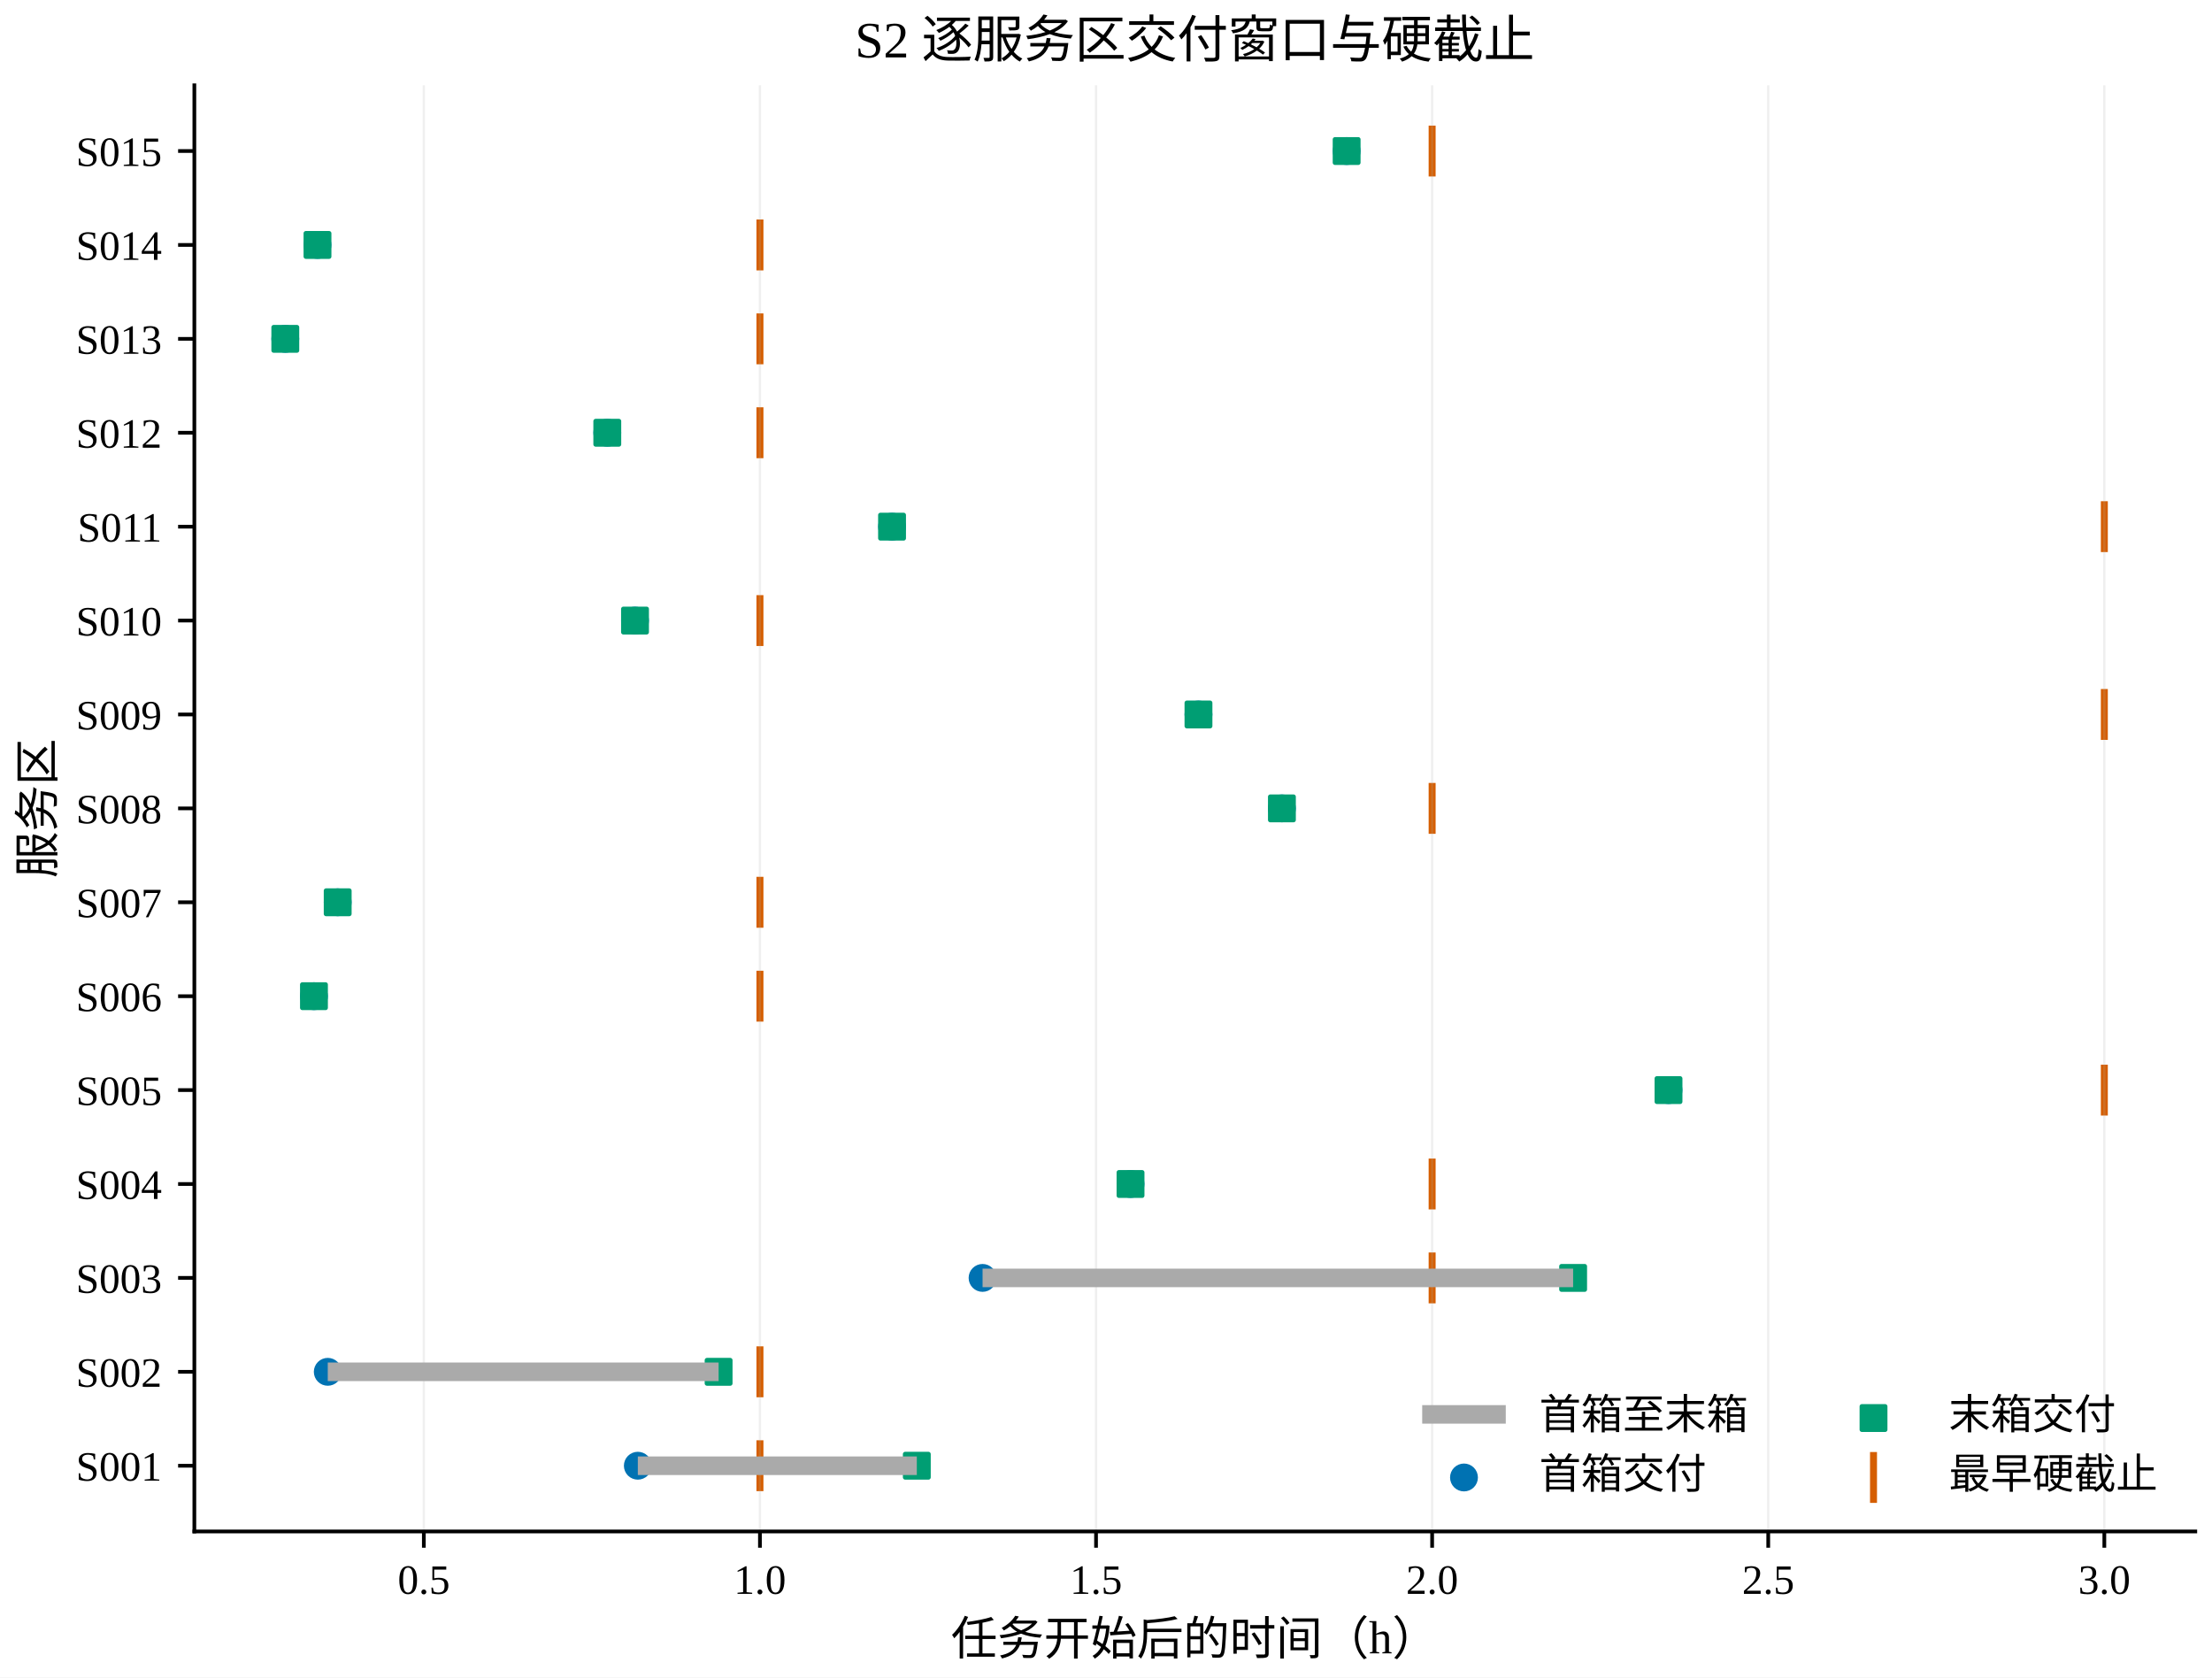
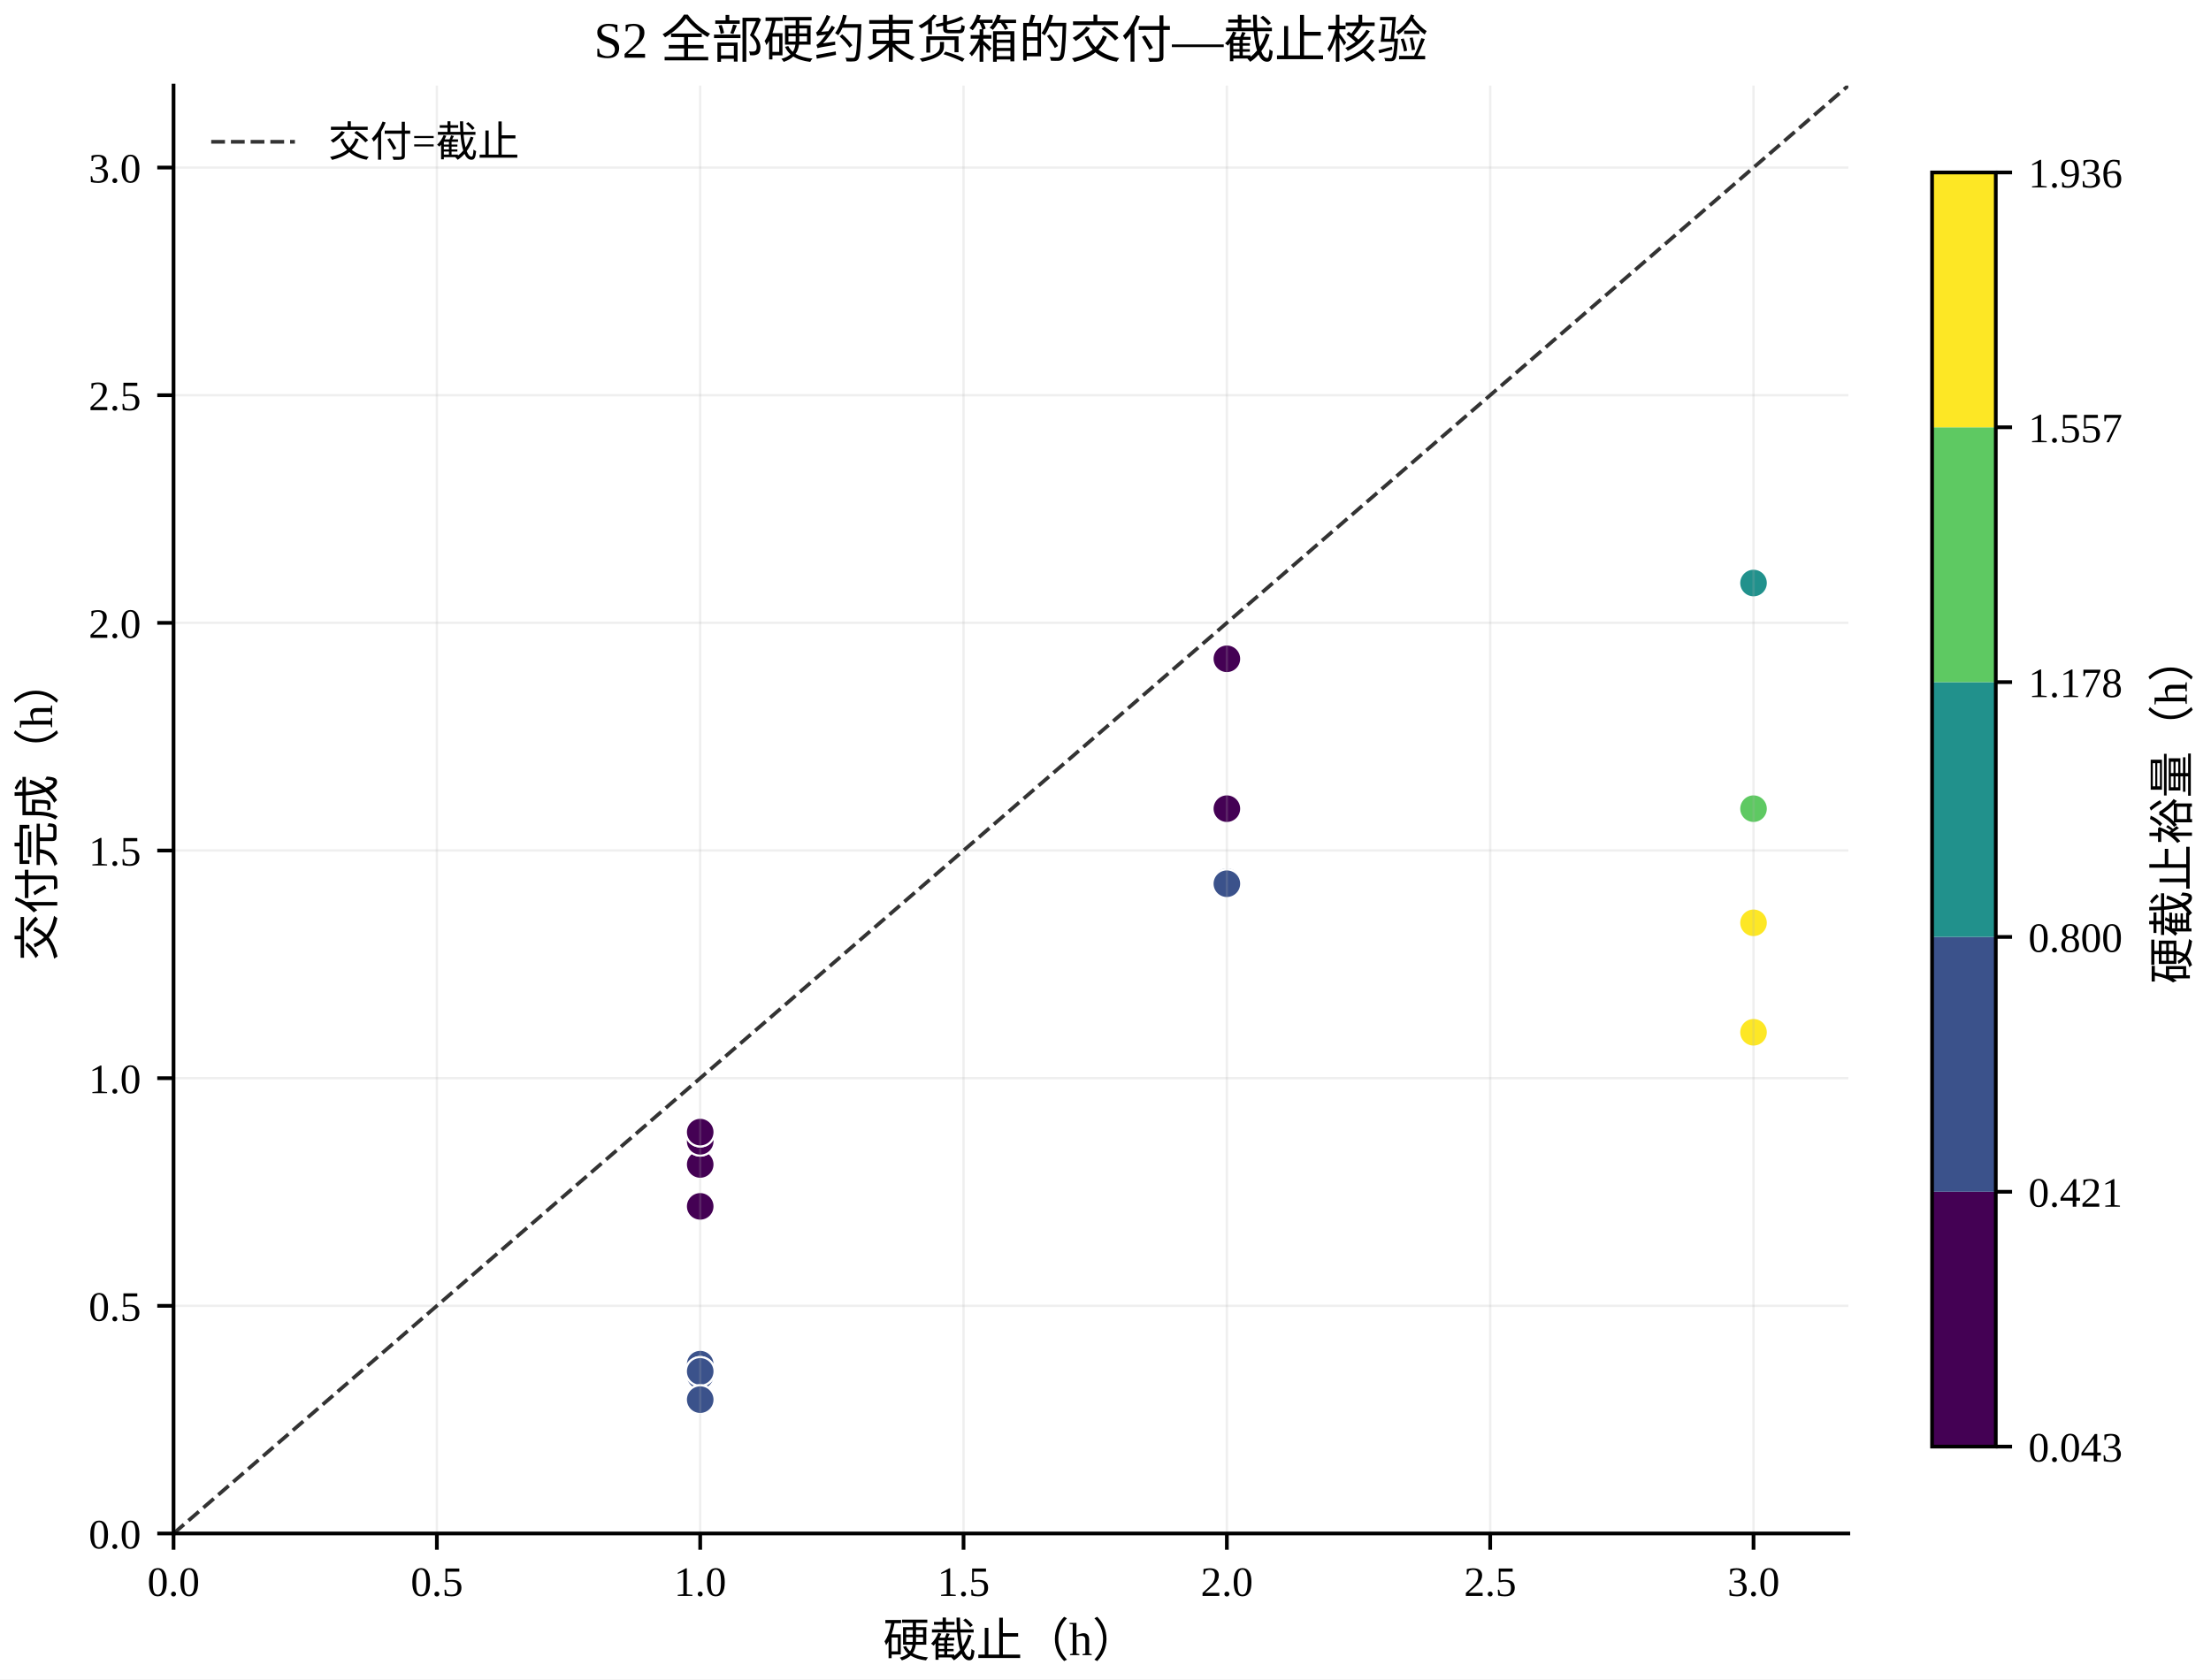
- <svg xmlns="http://www.w3.org/2000/svg" xmlns:xlink="http://www.w3.org/1999/xlink" width="476.4pt" height="361.2pt" viewBox="0 0 476.4 361.2" version="1.1">
+ <svg xmlns="http://www.w3.org/2000/svg" xmlns:xlink="http://www.w3.org/1999/xlink" width="475.452pt" height="361.2pt" viewBox="0 0 475.452 361.2" version="1.1">
  <defs>
    <style type="text/css">*{stroke-linejoin: round; stroke-linecap: butt}</style>
  </defs>
  <g id="figure_1">
    <g id="patch_1">
-       <path d="M 0 361.2  L 476.4 361.2  L 476.4 -0  L 0 -0  z " style="fill: #ffffff" />
+       <path d="M 0 361.2  L 475.452 361.2  L 475.452 -0  L 0 -0  z " style="fill: #ffffff" />
    </g>
    <g id="axes_1">
      <g id="patch_2">
-         <path d="M 41.858 329.748  L 472.8 329.748  L 472.8 18.366  L 41.858 18.366  z " style="fill: #ffffff" />
+         <path d="M 37.319 329.826  L 397.463 329.826  L 397.463 18.409  L 37.319 18.409  z " style="fill: #ffffff" />
      </g>
      <g id="PathCollection_1">
        <defs>
-           <path id="m8950ad619d" d="M 0 2.5  C 0.663 2.5 1.299 2.237 1.768 1.768  C 2.237 1.299 2.5 0.663 2.5 0  C 2.5 -0.663 2.237 -1.299 1.768 -1.768  C 1.299 -2.237 0.663 -2.5 0 -2.5  C -0.663 -2.5 -1.299 -2.237 -1.768 -1.768  C -2.237 -1.299 -2.5 -0.663 -2.5 0  C -2.5 0.663 -2.237 1.299 -1.768 1.768  C -1.299 2.237 -0.663 2.5 0 2.5  z " style="stroke: #0072b2" />
+           <path id="C0_0_dd43ef331d" d="M 0 3.082  C 0.817 3.082 1.601 2.757 2.179 2.179  C 2.757 1.601 3.082 0.817 3.082 -0  C 3.082 -0.817 2.757 -1.601 2.179 -2.179  C 1.601 -2.757 0.817 -3.082 0 -3.082  C -0.817 -3.082 -1.601 -2.757 -2.179 -2.179  C -2.757 -1.601 -3.082 -0.817 -3.082 0  C -3.082 0.817 -2.757 1.601 -2.179 2.179  C -1.601 2.757 -0.817 3.082 0 3.082  z " />
        </defs>
-         <g clip-path="url(#p79e933adcd)">
-           <use xlink:href="#m8950ad619d" x="137.368" y="315.594" style="fill: #0072b2; stroke: #0072b2" />
-           <use xlink:href="#m8950ad619d" x="70.591" y="295.375" style="fill: #0072b2; stroke: #0072b2" />
-           <use xlink:href="#m8950ad619d" x="211.614" y="275.155" style="fill: #0072b2; stroke: #0072b2" />
-           <use xlink:href="#m8950ad619d" x="243.482" y="254.935" style="fill: #0072b2; stroke: #0072b2" />
-           <use xlink:href="#m8950ad619d" x="359.346" y="234.716" style="fill: #0072b2; stroke: #0072b2" />
-           <use xlink:href="#m8950ad619d" x="67.617" y="214.496" style="fill: #0072b2; stroke: #0072b2" />
-           <use xlink:href="#m8950ad619d" x="72.729" y="194.276" style="fill: #0072b2; stroke: #0072b2" />
-           <use xlink:href="#m8950ad619d" x="276.085" y="174.057" style="fill: #0072b2; stroke: #0072b2" />
-           <use xlink:href="#m8950ad619d" x="258.115" y="153.837" style="fill: #0072b2; stroke: #0072b2" />
-           <use xlink:href="#m8950ad619d" x="136.762" y="133.618" style="fill: #0072b2; stroke: #0072b2" />
-           <use xlink:href="#m8950ad619d" x="192.119" y="113.398" style="fill: #0072b2; stroke: #0072b2" />
-           <use xlink:href="#m8950ad619d" x="130.792" y="93.178" style="fill: #0072b2; stroke: #0072b2" />
-           <use xlink:href="#m8950ad619d" x="61.446" y="72.959" style="fill: #0072b2; stroke: #0072b2" />
-           <use xlink:href="#m8950ad619d" x="68.377" y="52.739" style="fill: #0072b2; stroke: #0072b2" />
-           <use xlink:href="#m8950ad619d" x="290.026" y="32.519" style="fill: #0072b2; stroke: #0072b2" />
-         </g>
-       </g>
-       <g id="PathCollection_2">
-         <defs>
-           <path id="m40a442e50a" d="M -2.5 2.5  L 2.5 2.5  L 2.5 -2.5  L -2.5 -2.5  z " style="stroke: #009e73" />
-         </defs>
-         <g clip-path="url(#p79e933adcd)">
-           <use xlink:href="#m40a442e50a" x="197.455" y="315.594" style="fill: #009e73; stroke: #009e73" />
-           <use xlink:href="#m40a442e50a" x="154.768" y="295.375" style="fill: #009e73; stroke: #009e73" />
-           <use xlink:href="#m40a442e50a" x="338.805" y="275.155" style="fill: #009e73; stroke: #009e73" />
-           <use xlink:href="#m40a442e50a" x="243.482" y="254.935" style="fill: #009e73; stroke: #009e73" />
-           <use xlink:href="#m40a442e50a" x="359.346" y="234.716" style="fill: #009e73; stroke: #009e73" />
-           <use xlink:href="#m40a442e50a" x="67.617" y="214.496" style="fill: #009e73; stroke: #009e73" />
-           <use xlink:href="#m40a442e50a" x="72.729" y="194.276" style="fill: #009e73; stroke: #009e73" />
-           <use xlink:href="#m40a442e50a" x="276.085" y="174.057" style="fill: #009e73; stroke: #009e73" />
-           <use xlink:href="#m40a442e50a" x="258.115" y="153.837" style="fill: #009e73; stroke: #009e73" />
-           <use xlink:href="#m40a442e50a" x="136.762" y="133.618" style="fill: #009e73; stroke: #009e73" />
-           <use xlink:href="#m40a442e50a" x="192.119" y="113.398" style="fill: #009e73; stroke: #009e73" />
-           <use xlink:href="#m40a442e50a" x="130.792" y="93.178" style="fill: #009e73; stroke: #009e73" />
-           <use xlink:href="#m40a442e50a" x="61.446" y="72.959" style="fill: #009e73; stroke: #009e73" />
-           <use xlink:href="#m40a442e50a" x="68.377" y="52.739" style="fill: #009e73; stroke: #009e73" />
-           <use xlink:href="#m40a442e50a" x="290.026" y="32.519" style="fill: #009e73; stroke: #009e73" />
-         </g>
-       </g>
-       <g id="PathCollection_3">
-         <defs>
-           <path id="me8ce4c422d" d="M 0 5.477  L 0 -5.477  " style="stroke: #d55e00; stroke-width: 1.5" />
-         </defs>
-         <g clip-path="url(#p79e933adcd)">
-           <use xlink:href="#me8ce4c422d" x="163.669" y="315.594" style="fill: #d55e00; stroke: #d55e00; stroke-width: 1.5" />
-           <use xlink:href="#me8ce4c422d" x="163.669" y="295.375" style="fill: #d55e00; stroke: #d55e00; stroke-width: 1.5" />
-           <use xlink:href="#me8ce4c422d" x="308.44" y="275.155" style="fill: #d55e00; stroke: #d55e00; stroke-width: 1.5" />
-           <use xlink:href="#me8ce4c422d" x="308.44" y="254.935" style="fill: #d55e00; stroke: #d55e00; stroke-width: 1.5" />
-           <use xlink:href="#me8ce4c422d" x="453.211" y="234.716" style="fill: #d55e00; stroke: #d55e00; stroke-width: 1.5" />
-           <use xlink:href="#me8ce4c422d" x="163.669" y="214.496" style="fill: #d55e00; stroke: #d55e00; stroke-width: 1.5" />
-           <use xlink:href="#me8ce4c422d" x="163.669" y="194.276" style="fill: #d55e00; stroke: #d55e00; stroke-width: 1.5" />
-           <use xlink:href="#me8ce4c422d" x="308.44" y="174.057" style="fill: #d55e00; stroke: #d55e00; stroke-width: 1.5" />
-           <use xlink:href="#me8ce4c422d" x="453.211" y="153.837" style="fill: #d55e00; stroke: #d55e00; stroke-width: 1.5" />
-           <use xlink:href="#me8ce4c422d" x="163.669" y="133.618" style="fill: #d55e00; stroke: #d55e00; stroke-width: 1.5" />
-           <use xlink:href="#me8ce4c422d" x="453.211" y="113.398" style="fill: #d55e00; stroke: #d55e00; stroke-width: 1.5" />
-           <use xlink:href="#me8ce4c422d" x="163.669" y="93.178" style="fill: #d55e00; stroke: #d55e00; stroke-width: 1.5" />
-           <use xlink:href="#me8ce4c422d" x="163.669" y="72.959" style="fill: #d55e00; stroke: #d55e00; stroke-width: 1.5" />
-           <use xlink:href="#me8ce4c422d" x="163.669" y="52.739" style="fill: #d55e00; stroke: #d55e00; stroke-width: 1.5" />
-           <use xlink:href="#me8ce4c422d" x="308.44" y="32.519" style="fill: #d55e00; stroke: #d55e00; stroke-width: 1.5" />
+         <g clip-path="url(#p1ac11f63ad)">
+           <use xlink:href="#C0_0_dd43ef331d" x="150.572" y="295.87" style="fill: #3b528b; stroke: #ffffff; stroke-width: 0.45" />
+         </g>
+         <g clip-path="url(#p1ac11f63ad)">
+           <use xlink:href="#C0_0_dd43ef331d" x="150.572" y="295.87" style="fill: #3b528b; stroke: #ffffff; stroke-width: 0.45" />
+         </g>
+         <g clip-path="url(#p1ac11f63ad)">
+           <use xlink:href="#C0_0_dd43ef331d" x="150.572" y="295.87" style="fill: #3b528b; stroke: #ffffff; stroke-width: 0.45" />
+         </g>
+         <g clip-path="url(#p1ac11f63ad)">
+           <use xlink:href="#C0_0_dd43ef331d" x="150.572" y="294.858" style="fill: #3b528b; stroke: #ffffff; stroke-width: 0.45" />
+         </g>
+         <g clip-path="url(#p1ac11f63ad)">
+           <use xlink:href="#C0_0_dd43ef331d" x="150.572" y="250.461" style="fill: #440154; stroke: #ffffff; stroke-width: 0.45" />
+         </g>
+         <g clip-path="url(#p1ac11f63ad)">
+           <use xlink:href="#C0_0_dd43ef331d" x="263.824" y="189.621" style="fill: #3b528b; stroke: #ffffff; stroke-width: 0.45" />
+         </g>
+         <g clip-path="url(#p1ac11f63ad)">
+           <use xlink:href="#C0_0_dd43ef331d" x="263.824" y="189.621" style="fill: #3b528b; stroke: #ffffff; stroke-width: 0.45" />
+         </g>
+         <g clip-path="url(#p1ac11f63ad)">
+           <use xlink:href="#C0_0_dd43ef331d" x="263.824" y="141.699" style="fill: #440154; stroke: #ffffff; stroke-width: 0.45" />
+         </g>
+         <g clip-path="url(#p1ac11f63ad)">
+           <use xlink:href="#C0_0_dd43ef331d" x="263.824" y="141.699" style="fill: #440154; stroke: #ffffff; stroke-width: 0.45" />
+         </g>
+         <g clip-path="url(#p1ac11f63ad)">
+           <use xlink:href="#C0_0_dd43ef331d" x="377.077" y="198.484" style="fill: #fde725; stroke: #ffffff; stroke-width: 0.45" />
+         </g>
+         <g clip-path="url(#p1ac11f63ad)">
+           <use xlink:href="#C0_0_dd43ef331d" x="377.077" y="198.484" style="fill: #fde725; stroke: #ffffff; stroke-width: 0.45" />
+         </g>
+         <g clip-path="url(#p1ac11f63ad)">
+           <use xlink:href="#C0_0_dd43ef331d" x="150.572" y="245.475" style="fill: #440154; stroke: #ffffff; stroke-width: 0.45" />
+         </g>
+         <g clip-path="url(#p1ac11f63ad)">
+           <use xlink:href="#C0_0_dd43ef331d" x="150.572" y="245.475" style="fill: #440154; stroke: #ffffff; stroke-width: 0.45" />
+         </g>
+         <g clip-path="url(#p1ac11f63ad)">
+           <use xlink:href="#C0_0_dd43ef331d" x="150.572" y="293.412" style="fill: #3b528b; stroke: #ffffff; stroke-width: 0.45" />
+         </g>
+         <g clip-path="url(#p1ac11f63ad)">
+           <use xlink:href="#C0_0_dd43ef331d" x="150.572" y="293.412" style="fill: #3b528b; stroke: #ffffff; stroke-width: 0.45" />
+         </g>
+         <g clip-path="url(#p1ac11f63ad)">
+           <use xlink:href="#C0_0_dd43ef331d" x="263.824" y="190.076" style="fill: #3b528b; stroke: #ffffff; stroke-width: 0.45" />
+         </g>
+         <g clip-path="url(#p1ac11f63ad)">
+           <use xlink:href="#C0_0_dd43ef331d" x="263.824" y="190.076" style="fill: #3b528b; stroke: #ffffff; stroke-width: 0.45" />
+         </g>
+         <g clip-path="url(#p1ac11f63ad)">
+           <use xlink:href="#C0_0_dd43ef331d" x="377.077" y="125.4" style="fill: #21918c; stroke: #ffffff; stroke-width: 0.45" />
+         </g>
+         <g clip-path="url(#p1ac11f63ad)">
+           <use xlink:href="#C0_0_dd43ef331d" x="377.077" y="125.4" style="fill: #21918c; stroke: #ffffff; stroke-width: 0.45" />
+         </g>
+         <g clip-path="url(#p1ac11f63ad)">
+           <use xlink:href="#C0_0_dd43ef331d" x="150.572" y="259.472" style="fill: #440154; stroke: #ffffff; stroke-width: 0.45" />
+         </g>
+         <g clip-path="url(#p1ac11f63ad)">
+           <use xlink:href="#C0_0_dd43ef331d" x="150.572" y="259.472" style="fill: #440154; stroke: #ffffff; stroke-width: 0.45" />
+         </g>
+         <g clip-path="url(#p1ac11f63ad)">
+           <use xlink:href="#C0_0_dd43ef331d" x="377.077" y="222.026" style="fill: #fde725; stroke: #ffffff; stroke-width: 0.45" />
+         </g>
+         <g clip-path="url(#p1ac11f63ad)">
+           <use xlink:href="#C0_0_dd43ef331d" x="377.077" y="222.026" style="fill: #fde725; stroke: #ffffff; stroke-width: 0.45" />
+         </g>
+         <g clip-path="url(#p1ac11f63ad)">
+           <use xlink:href="#C0_0_dd43ef331d" x="150.572" y="294.968" style="fill: #3b528b; stroke: #ffffff; stroke-width: 0.45" />
+         </g>
+         <g clip-path="url(#p1ac11f63ad)">
+           <use xlink:href="#C0_0_dd43ef331d" x="150.572" y="294.968" style="fill: #3b528b; stroke: #ffffff; stroke-width: 0.45" />
+         </g>
+         <g clip-path="url(#p1ac11f63ad)">
+           <use xlink:href="#C0_0_dd43ef331d" x="150.572" y="301.044" style="fill: #3b528b; stroke: #ffffff; stroke-width: 0.45" />
+         </g>
+         <g clip-path="url(#p1ac11f63ad)">
+           <use xlink:href="#C0_0_dd43ef331d" x="150.572" y="301.044" style="fill: #3b528b; stroke: #ffffff; stroke-width: 0.45" />
+         </g>
+         <g clip-path="url(#p1ac11f63ad)">
+           <use xlink:href="#C0_0_dd43ef331d" x="150.572" y="243.502" style="fill: #440154; stroke: #ffffff; stroke-width: 0.45" />
+         </g>
+         <g clip-path="url(#p1ac11f63ad)">
+           <use xlink:href="#C0_0_dd43ef331d" x="150.572" y="243.502" style="fill: #440154; stroke: #ffffff; stroke-width: 0.45" />
+         </g>
+         <g clip-path="url(#p1ac11f63ad)">
+           <use xlink:href="#C0_0_dd43ef331d" x="263.824" y="173.935" style="fill: #440154; stroke: #ffffff; stroke-width: 0.45" />
+         </g>
+         <g clip-path="url(#p1ac11f63ad)">
+           <use xlink:href="#C0_0_dd43ef331d" x="377.077" y="173.935" style="fill: #5ec962; stroke: #ffffff; stroke-width: 0.45" />
        </g>
      </g>
      <g id="matplotlib.axis_1">
        <g id="xtick_1">
          <g id="line2d_1">
-             <path d="M 91.283 329.748  L 91.283 18.366  " clip-path="url(#p79e933adcd)" style="fill: none; stroke: #b0b0b0; stroke-opacity: 0.2; stroke-width: 0.5; stroke-linecap: square" />
+             <path d="M 37.319 329.826  L 37.319 18.409  " clip-path="url(#p1ac11f63ad)" style="fill: none; stroke: #b0b0b0; stroke-opacity: 0.2; stroke-width: 0.5; stroke-linecap: square" />
          </g>
          <g id="line2d_2">
            <defs>
-               <path id="m3a13863cd6" d="M 0 0  L 0 3.5  " style="stroke: #000000; stroke-width: 0.8" />
+               <path id="m6a60ca50e5" d="M 0 0  L 0 3.5  " style="stroke: #000000; stroke-width: 0.8" />
            </defs>
            <g>
-               <use xlink:href="#m3a13863cd6" x="91.283" y="329.748" style="stroke: #000000; stroke-width: 0.8" />
+               <use xlink:href="#m6a60ca50e5" x="37.319" y="329.826" style="stroke: #000000; stroke-width: 0.8" />
            </g>
          </g>
          <g id="text_1">
-             <text style="font: 9px 'SimSun', 'Times New Roman', 'Times', 'DejaVu Serif', serif; text-anchor: middle" x="91.283" y="343.182" transform="rotate(-0 91.28288 343.1816)">0.5</text>
+             <text style="font: 9px 'SimSun', 'Times New Roman', 'Times', 'DejaVu Serif', serif; text-anchor: middle" x="37.319" y="343.26" transform="rotate(-0 37.31875 343.2597)">0.0</text>
          </g>
        </g>
        <g id="xtick_2">
          <g id="line2d_3">
-             <path d="M 163.669 329.748  L 163.669 18.366  " clip-path="url(#p79e933adcd)" style="fill: none; stroke: #b0b0b0; stroke-opacity: 0.2; stroke-width: 0.5; stroke-linecap: square" />
+             <path d="M 93.945 329.826  L 93.945 18.409  " clip-path="url(#p1ac11f63ad)" style="fill: none; stroke: #b0b0b0; stroke-opacity: 0.2; stroke-width: 0.5; stroke-linecap: square" />
          </g>
          <g id="line2d_4">
            <g>
-               <use xlink:href="#m3a13863cd6" x="163.669" y="329.748" style="stroke: #000000; stroke-width: 0.8" />
+               <use xlink:href="#m6a60ca50e5" x="93.945" y="329.826" style="stroke: #000000; stroke-width: 0.8" />
            </g>
          </g>
          <g id="text_2">
-             <text style="font: 9px 'SimSun', 'Times New Roman', 'Times', 'DejaVu Serif', serif; text-anchor: middle" x="163.669" y="343.182" transform="rotate(-0 163.6686 343.1816)">1.0</text>
+             <text style="font: 9px 'SimSun', 'Times New Roman', 'Times', 'DejaVu Serif', serif; text-anchor: middle" x="93.945" y="343.26" transform="rotate(-0 93.94513 343.2597)">0.5</text>
          </g>
        </g>
        <g id="xtick_3">
          <g id="line2d_5">
-             <path d="M 236.054 329.748  L 236.054 18.366  " clip-path="url(#p79e933adcd)" style="fill: none; stroke: #b0b0b0; stroke-opacity: 0.2; stroke-width: 0.5; stroke-linecap: square" />
+             <path d="M 150.572 329.826  L 150.572 18.409  " clip-path="url(#p1ac11f63ad)" style="fill: none; stroke: #b0b0b0; stroke-opacity: 0.2; stroke-width: 0.5; stroke-linecap: square" />
          </g>
          <g id="line2d_6">
            <g>
-               <use xlink:href="#m3a13863cd6" x="236.054" y="329.748" style="stroke: #000000; stroke-width: 0.8" />
+               <use xlink:href="#m6a60ca50e5" x="150.572" y="329.826" style="stroke: #000000; stroke-width: 0.8" />
            </g>
          </g>
          <g id="text_3">
-             <text style="font: 9px 'SimSun', 'Times New Roman', 'Times', 'DejaVu Serif', serif; text-anchor: middle" x="236.054" y="343.182" transform="rotate(-0 236.0542 343.1816)">1.5</text>
+             <text style="font: 9px 'SimSun', 'Times New Roman', 'Times', 'DejaVu Serif', serif; text-anchor: middle" x="150.572" y="343.26" transform="rotate(-0 150.5715 343.2597)">1.0</text>
          </g>
        </g>
        <g id="xtick_4">
          <g id="line2d_7">
-             <path d="M 308.44 329.748  L 308.44 18.366  " clip-path="url(#p79e933adcd)" style="fill: none; stroke: #b0b0b0; stroke-opacity: 0.2; stroke-width: 0.5; stroke-linecap: square" />
+             <path d="M 207.198 329.826  L 207.198 18.409  " clip-path="url(#p1ac11f63ad)" style="fill: none; stroke: #b0b0b0; stroke-opacity: 0.2; stroke-width: 0.5; stroke-linecap: square" />
          </g>
          <g id="line2d_8">
            <g>
-               <use xlink:href="#m3a13863cd6" x="308.44" y="329.748" style="stroke: #000000; stroke-width: 0.8" />
+               <use xlink:href="#m6a60ca50e5" x="207.198" y="329.826" style="stroke: #000000; stroke-width: 0.8" />
            </g>
          </g>
          <g id="text_4">
-             <text style="font: 9px 'SimSun', 'Times New Roman', 'Times', 'DejaVu Serif', serif; text-anchor: middle" x="308.44" y="343.182" transform="rotate(-0 308.4399 343.1816)">2.0</text>
+             <text style="font: 9px 'SimSun', 'Times New Roman', 'Times', 'DejaVu Serif', serif; text-anchor: middle" x="207.198" y="343.26" transform="rotate(-0 207.1979 343.2597)">1.5</text>
          </g>
        </g>
        <g id="xtick_5">
          <g id="line2d_9">
-             <path d="M 380.826 329.748  L 380.826 18.366  " clip-path="url(#p79e933adcd)" style="fill: none; stroke: #b0b0b0; stroke-opacity: 0.2; stroke-width: 0.5; stroke-linecap: square" />
+             <path d="M 263.824 329.826  L 263.824 18.409  " clip-path="url(#p1ac11f63ad)" style="fill: none; stroke: #b0b0b0; stroke-opacity: 0.2; stroke-width: 0.5; stroke-linecap: square" />
          </g>
          <g id="line2d_10">
            <g>
-               <use xlink:href="#m3a13863cd6" x="380.826" y="329.748" style="stroke: #000000; stroke-width: 0.8" />
+               <use xlink:href="#m6a60ca50e5" x="263.824" y="329.826" style="stroke: #000000; stroke-width: 0.8" />
            </g>
          </g>
          <g id="text_5">
-             <text style="font: 9px 'SimSun', 'Times New Roman', 'Times', 'DejaVu Serif', serif; text-anchor: middle" x="380.826" y="343.182" transform="rotate(-0 380.8256 343.1816)">2.5</text>
+             <text style="font: 9px 'SimSun', 'Times New Roman', 'Times', 'DejaVu Serif', serif; text-anchor: middle" x="263.824" y="343.26" transform="rotate(-0 263.8243 343.2597)">2.0</text>
          </g>
        </g>
        <g id="xtick_6">
          <g id="line2d_11">
-             <path d="M 453.211 329.748  L 453.211 18.366  " clip-path="url(#p79e933adcd)" style="fill: none; stroke: #b0b0b0; stroke-opacity: 0.2; stroke-width: 0.5; stroke-linecap: square" />
+             <path d="M 320.451 329.826  L 320.451 18.409  " clip-path="url(#p1ac11f63ad)" style="fill: none; stroke: #b0b0b0; stroke-opacity: 0.2; stroke-width: 0.5; stroke-linecap: square" />
          </g>
          <g id="line2d_12">
            <g>
-               <use xlink:href="#m3a13863cd6" x="453.211" y="329.748" style="stroke: #000000; stroke-width: 0.8" />
+               <use xlink:href="#m6a60ca50e5" x="320.451" y="329.826" style="stroke: #000000; stroke-width: 0.8" />
            </g>
          </g>
          <g id="text_6">
-             <text style="font: 9px 'SimSun', 'Times New Roman', 'Times', 'DejaVu Serif', serif; text-anchor: middle" x="453.211" y="343.182" transform="rotate(-0 453.2113 343.1816)">3.0</text>
-           </g>
-         </g>
-         <g id="text_7">
-           <text style="font: 10px 'SimSun', 'Times New Roman', 'Times', 'DejaVu Serif', serif; text-anchor: middle" x="257.329" y="356.31" transform="rotate(-0 257.3287 356.3105)">任务开始后的时间（h）</text>
+             <text style="font: 9px 'SimSun', 'Times New Roman', 'Times', 'DejaVu Serif', serif; text-anchor: middle" x="320.451" y="343.26" transform="rotate(-0 320.4507 343.2597)">2.5</text>
+           </g>
+         </g>
+         <g id="xtick_7">
+           <g id="line2d_13">
+             <path d="M 377.077 329.826  L 377.077 18.409  " clip-path="url(#p1ac11f63ad)" style="fill: none; stroke: #b0b0b0; stroke-opacity: 0.2; stroke-width: 0.5; stroke-linecap: square" />
+           </g>
+           <g id="line2d_14">
+             <g>
+               <use xlink:href="#m6a60ca50e5" x="377.077" y="329.826" style="stroke: #000000; stroke-width: 0.8" />
+             </g>
+           </g>
+           <g id="text_7">
+             <text style="font: 9px 'SimSun', 'Times New Roman', 'Times', 'DejaVu Serif', serif; text-anchor: middle" x="377.077" y="343.26" transform="rotate(-0 377.077 343.2597)">3.0</text>
+           </g>
+         </g>
+         <g id="text_8">
+           <text style="font: 10px 'SimSun', 'Times New Roman', 'Times', 'DejaVu Serif', serif; text-anchor: middle" x="217.391" y="356.31" transform="rotate(-0 217.3906 356.3105)">硬截止（h）</text>
        </g>
      </g>
      <g id="matplotlib.axis_2">
        <g id="ytick_1">
-           <g id="line2d_13">
+           <g id="line2d_15">
+             <path d="M 37.319 329.826  L 397.463 329.826  " clip-path="url(#p1ac11f63ad)" style="fill: none; stroke: #b0b0b0; stroke-opacity: 0.2; stroke-width: 0.5; stroke-linecap: square" />
+           </g>
+           <g id="line2d_16">
            <defs>
-               <path id="mcf18ba5494" d="M 0 0  L -3.5 0  " style="stroke: #000000; stroke-width: 0.8" />
+               <path id="m0c25dbf0c9" d="M 0 0  L -3.5 0  " style="stroke: #000000; stroke-width: 0.8" />
            </defs>
            <g>
-               <use xlink:href="#mcf18ba5494" x="41.858" y="315.594" style="stroke: #000000; stroke-width: 0.8" />
-             </g>
-           </g>
-           <g id="text_8">
-             <text style="font: 9px 'SimSun', 'Times New Roman', 'Times', 'DejaVu Serif', serif; text-anchor: end" x="34.858" y="318.811" transform="rotate(-0 34.85781 318.811)">S001</text>
+               <use xlink:href="#m0c25dbf0c9" x="37.319" y="329.826" style="stroke: #000000; stroke-width: 0.8" />
+             </g>
+           </g>
+           <g id="text_9">
+             <text style="font: 9px 'SimSun', 'Times New Roman', 'Times', 'DejaVu Serif', serif; text-anchor: end" x="30.319" y="333.043" transform="rotate(-0 30.31875 333.0429)">0.0</text>
          </g>
        </g>
        <g id="ytick_2">
-           <g id="line2d_14">
-             <g>
-               <use xlink:href="#mcf18ba5494" x="41.858" y="295.375" style="stroke: #000000; stroke-width: 0.8" />
-             </g>
-           </g>
-           <g id="text_9">
-             <text style="font: 9px 'SimSun', 'Times New Roman', 'Times', 'DejaVu Serif', serif; text-anchor: end" x="34.858" y="298.591" transform="rotate(-0 34.85781 298.5914)">S002</text>
+           <g id="line2d_17">
+             <path d="M 37.319 280.861  L 397.463 280.861  " clip-path="url(#p1ac11f63ad)" style="fill: none; stroke: #b0b0b0; stroke-opacity: 0.2; stroke-width: 0.5; stroke-linecap: square" />
+           </g>
+           <g id="line2d_18">
+             <g>
+               <use xlink:href="#m0c25dbf0c9" x="37.319" y="280.861" style="stroke: #000000; stroke-width: 0.8" />
+             </g>
+           </g>
+           <g id="text_10">
+             <text style="font: 9px 'SimSun', 'Times New Roman', 'Times', 'DejaVu Serif', serif; text-anchor: end" x="30.319" y="284.078" transform="rotate(-0 30.31875 284.0779)">0.5</text>
          </g>
        </g>
        <g id="ytick_3">
-           <g id="line2d_15">
-             <g>
-               <use xlink:href="#mcf18ba5494" x="41.858" y="275.155" style="stroke: #000000; stroke-width: 0.8" />
-             </g>
-           </g>
-           <g id="text_10">
-             <text style="font: 9px 'SimSun', 'Times New Roman', 'Times', 'DejaVu Serif', serif; text-anchor: end" x="34.858" y="278.372" transform="rotate(-0 34.85781 278.3717)">S003</text>
+           <g id="line2d_19">
+             <path d="M 37.319 231.896  L 397.463 231.896  " clip-path="url(#p1ac11f63ad)" style="fill: none; stroke: #b0b0b0; stroke-opacity: 0.2; stroke-width: 0.5; stroke-linecap: square" />
+           </g>
+           <g id="line2d_20">
+             <g>
+               <use xlink:href="#m0c25dbf0c9" x="37.319" y="231.896" style="stroke: #000000; stroke-width: 0.8" />
+             </g>
+           </g>
+           <g id="text_11">
+             <text style="font: 9px 'SimSun', 'Times New Roman', 'Times', 'DejaVu Serif', serif; text-anchor: end" x="30.319" y="235.113" transform="rotate(-0 30.31875 235.1129)">1.0</text>
          </g>
        </g>
        <g id="ytick_4">
-           <g id="line2d_16">
-             <g>
-               <use xlink:href="#mcf18ba5494" x="41.858" y="254.935" style="stroke: #000000; stroke-width: 0.8" />
-             </g>
-           </g>
-           <g id="text_11">
-             <text style="font: 9px 'SimSun', 'Times New Roman', 'Times', 'DejaVu Serif', serif; text-anchor: end" x="34.858" y="258.152" transform="rotate(-0 34.85781 258.1521)">S004</text>
+           <g id="line2d_21">
+             <path d="M 37.319 182.931  L 397.463 182.931  " clip-path="url(#p1ac11f63ad)" style="fill: none; stroke: #b0b0b0; stroke-opacity: 0.2; stroke-width: 0.5; stroke-linecap: square" />
+           </g>
+           <g id="line2d_22">
+             <g>
+               <use xlink:href="#m0c25dbf0c9" x="37.319" y="182.931" style="stroke: #000000; stroke-width: 0.8" />
+             </g>
+           </g>
+           <g id="text_12">
+             <text style="font: 9px 'SimSun', 'Times New Roman', 'Times', 'DejaVu Serif', serif; text-anchor: end" x="30.319" y="186.148" transform="rotate(-0 30.31875 186.1478)">1.5</text>
          </g>
        </g>
        <g id="ytick_5">
-           <g id="line2d_17">
-             <g>
-               <use xlink:href="#mcf18ba5494" x="41.858" y="234.716" style="stroke: #000000; stroke-width: 0.8" />
-             </g>
-           </g>
-           <g id="text_12">
-             <text style="font: 9px 'SimSun', 'Times New Roman', 'Times', 'DejaVu Serif', serif; text-anchor: end" x="34.858" y="237.932" transform="rotate(-0 34.85781 237.9325)">S005</text>
+           <g id="line2d_23">
+             <path d="M 37.319 133.966  L 397.463 133.966  " clip-path="url(#p1ac11f63ad)" style="fill: none; stroke: #b0b0b0; stroke-opacity: 0.2; stroke-width: 0.5; stroke-linecap: square" />
+           </g>
+           <g id="line2d_24">
+             <g>
+               <use xlink:href="#m0c25dbf0c9" x="37.319" y="133.966" style="stroke: #000000; stroke-width: 0.8" />
+             </g>
+           </g>
+           <g id="text_13">
+             <text style="font: 9px 'SimSun', 'Times New Roman', 'Times', 'DejaVu Serif', serif; text-anchor: end" x="30.319" y="137.183" transform="rotate(-0 30.31875 137.1828)">2.0</text>
          </g>
        </g>
        <g id="ytick_6">
-           <g id="line2d_18">
-             <g>
-               <use xlink:href="#mcf18ba5494" x="41.858" y="214.496" style="stroke: #000000; stroke-width: 0.8" />
-             </g>
-           </g>
-           <g id="text_13">
-             <text style="font: 9px 'SimSun', 'Times New Roman', 'Times', 'DejaVu Serif', serif; text-anchor: end" x="34.858" y="217.713" transform="rotate(-0 34.85781 217.7129)">S006</text>
+           <g id="line2d_25">
+             <path d="M 37.319 85.001  L 397.463 85.001  " clip-path="url(#p1ac11f63ad)" style="fill: none; stroke: #b0b0b0; stroke-opacity: 0.2; stroke-width: 0.5; stroke-linecap: square" />
+           </g>
+           <g id="line2d_26">
+             <g>
+               <use xlink:href="#m0c25dbf0c9" x="37.319" y="85.001" style="stroke: #000000; stroke-width: 0.8" />
+             </g>
+           </g>
+           <g id="text_14">
+             <text style="font: 9px 'SimSun', 'Times New Roman', 'Times', 'DejaVu Serif', serif; text-anchor: end" x="30.319" y="88.218" transform="rotate(-0 30.31875 88.21781)">2.5</text>
          </g>
        </g>
        <g id="ytick_7">
-           <g id="line2d_19">
-             <g>
-               <use xlink:href="#mcf18ba5494" x="41.858" y="194.276" style="stroke: #000000; stroke-width: 0.8" />
-             </g>
-           </g>
-           <g id="text_14">
-             <text style="font: 9px 'SimSun', 'Times New Roman', 'Times', 'DejaVu Serif', serif; text-anchor: end" x="34.858" y="197.493" transform="rotate(-0 34.85781 197.4932)">S007</text>
-           </g>
-         </g>
+           <g id="line2d_27">
+             <path d="M 37.319 36.036  L 397.463 36.036  " clip-path="url(#p1ac11f63ad)" style="fill: none; stroke: #b0b0b0; stroke-opacity: 0.2; stroke-width: 0.5; stroke-linecap: square" />
+           </g>
+           <g id="line2d_28">
+             <g>
+               <use xlink:href="#m0c25dbf0c9" x="37.319" y="36.036" style="stroke: #000000; stroke-width: 0.8" />
+             </g>
+           </g>
+           <g id="text_15">
+             <text style="font: 9px 'SimSun', 'Times New Roman', 'Times', 'DejaVu Serif', serif; text-anchor: end" x="30.319" y="39.253" transform="rotate(-0 30.31875 39.2528)">3.0</text>
+           </g>
+         </g>
+         <g id="text_16">
+           <text style="font: 10px 'SimSun', 'Times New Roman', 'Times', 'DejaVu Serif', serif; text-anchor: middle" x="11.53" y="174.117" transform="rotate(-90 11.52969 174.1173)">交付完成（h）</text>
+         </g>
+       </g>
+       <g id="line2d_29">
+         <path d="M 37.319 329.826  L 397.463 18.409  " clip-path="url(#p1ac11f63ad)" style="fill: none; stroke-dasharray: 2.96,1.28; stroke-dashoffset: 0; stroke: #333333; stroke-width: 0.8" />
+       </g>
+       <g id="patch_3">
+         <path d="M 37.319 329.826  L 37.319 18.409  " style="fill: none; stroke: #000000; stroke-width: 0.8; stroke-linejoin: miter; stroke-linecap: square" />
+       </g>
+       <g id="patch_4">
+         <path d="M 37.319 329.826  L 397.463 329.826  " style="fill: none; stroke: #000000; stroke-width: 0.8; stroke-linejoin: miter; stroke-linecap: square" />
+       </g>
+       <g id="text_17">
+         <text style="font: 11px 'SimSun', 'Times New Roman', 'Times', 'DejaVu Serif', serif; text-anchor: middle" x="217.391" y="12.409" transform="rotate(-0 217.3906 12.40859)">S2 全部硬约束货箱的交付—截止核验</text>
+       </g>
+       <g id="legend_1">
+         <g id="line2d_30">
+           <path d="M 45.419 30.495  L 54.419 30.495  L 63.419 30.495  " style="fill: none; stroke-dasharray: 2.96,1.28; stroke-dashoffset: 0; stroke: #333333; stroke-width: 0.8" />
+         </g>
+         <g id="text_18">
+           <text style="font: 9px 'SimSun', 'Times New Roman', 'Times', 'DejaVu Serif', serif; text-anchor: start" x="70.619" y="33.645" transform="rotate(-0 70.61875 33.64531)">交付=截止</text>
+         </g>
+       </g>
+     </g>
+     <g id="axes_2">
+       <g id="patch_5">
+         <path d="M 415.47 311.141  L 429.172 311.141  L 429.172 37.094  L 415.47 37.094  z " style="fill: #ffffff" />
+       </g>
+       <g id="QuadMesh_1">
+         <path d="M 415.47 311.141  L 429.172 311.141  L 429.172 256.332  L 415.47 256.332  L 415.47 311.141  " clip-path="url(#pb41c713c5d)" style="fill: #440154" />
+         <path d="M 415.47 256.332  L 429.172 256.332  L 429.172 201.522  L 415.47 201.522  L 415.47 256.332  " clip-path="url(#pb41c713c5d)" style="fill: #3b528b" />
+         <path d="M 415.47 201.522  L 429.172 201.522  L 429.172 146.713  L 415.47 146.713  L 415.47 201.522  " clip-path="url(#pb41c713c5d)" style="fill: #21918c" />
+         <path d="M 415.47 146.713  L 429.172 146.713  L 429.172 91.903  L 415.47 91.903  L 415.47 146.713  " clip-path="url(#pb41c713c5d)" style="fill: #5ec962" />
+         <path d="M 415.47 91.903  L 429.172 91.903  L 429.172 37.094  L 415.47 37.094  L 415.47 91.903  " clip-path="url(#pb41c713c5d)" style="fill: #fde725" />
+       </g>
+       <g id="matplotlib.axis_3" />
+       <g id="matplotlib.axis_4">
        <g id="ytick_8">
-           <g id="line2d_20">
-             <g>
-               <use xlink:href="#mcf18ba5494" x="41.858" y="174.057" style="stroke: #000000; stroke-width: 0.8" />
-             </g>
-           </g>
-           <g id="text_15">
-             <text style="font: 9px 'SimSun', 'Times New Roman', 'Times', 'DejaVu Serif', serif; text-anchor: end" x="34.858" y="177.274" transform="rotate(-0 34.85781 177.2736)">S008</text>
+           <g id="line2d_31">
+             <defs>
+               <path id="m91b3a2cd53" d="M 0 0  L 3.5 0  " style="stroke: #000000; stroke-width: 0.8" />
+             </defs>
+             <g>
+               <use xlink:href="#m91b3a2cd53" x="429.172" y="311.141" style="stroke: #000000; stroke-width: 0.8" />
+             </g>
+           </g>
+           <g id="text_19">
+             <text style="font: 9px 'SimSun', 'Times New Roman', 'Times', 'DejaVu Serif', serif; text-anchor: start" x="436.172" y="314.358" transform="rotate(-0 436.1721 314.3578)">0.043</text>
          </g>
        </g>
        <g id="ytick_9">
-           <g id="line2d_21">
-             <g>
-               <use xlink:href="#mcf18ba5494" x="41.858" y="153.837" style="stroke: #000000; stroke-width: 0.8" />
-             </g>
-           </g>
-           <g id="text_16">
-             <text style="font: 9px 'SimSun', 'Times New Roman', 'Times', 'DejaVu Serif', serif; text-anchor: end" x="34.858" y="157.054" transform="rotate(-0 34.85781 157.054)">S009</text>
+           <g id="line2d_32">
+             <g>
+               <use xlink:href="#m91b3a2cd53" x="429.172" y="256.332" style="stroke: #000000; stroke-width: 0.8" />
+             </g>
+           </g>
+           <g id="text_20">
+             <text style="font: 9px 'SimSun', 'Times New Roman', 'Times', 'DejaVu Serif', serif; text-anchor: start" x="436.172" y="259.548" transform="rotate(-0 436.1721 259.5484)">0.421</text>
          </g>
        </g>
        <g id="ytick_10">
-           <g id="line2d_22">
-             <g>
-               <use xlink:href="#mcf18ba5494" x="41.858" y="133.618" style="stroke: #000000; stroke-width: 0.8" />
-             </g>
-           </g>
-           <g id="text_17">
-             <text style="font: 9px 'SimSun', 'Times New Roman', 'Times', 'DejaVu Serif', serif; text-anchor: end" x="34.858" y="136.834" transform="rotate(-0 34.85781 136.8343)">S010</text>
+           <g id="line2d_33">
+             <g>
+               <use xlink:href="#m91b3a2cd53" x="429.172" y="201.522" style="stroke: #000000; stroke-width: 0.8" />
+             </g>
+           </g>
+           <g id="text_21">
+             <text style="font: 9px 'SimSun', 'Times New Roman', 'Times', 'DejaVu Serif', serif; text-anchor: start" x="436.172" y="204.739" transform="rotate(-0 436.1721 204.7389)">0.800</text>
          </g>
        </g>
        <g id="ytick_11">
-           <g id="line2d_23">
-             <g>
-               <use xlink:href="#mcf18ba5494" x="41.858" y="113.398" style="stroke: #000000; stroke-width: 0.8" />
-             </g>
-           </g>
-           <g id="text_18">
-             <text style="font: 9px 'SimSun', 'Times New Roman', 'Times', 'DejaVu Serif', serif; text-anchor: end" x="34.858" y="116.615" transform="rotate(-0 34.85781 116.6147)">S011</text>
+           <g id="line2d_34">
+             <g>
+               <use xlink:href="#m91b3a2cd53" x="429.172" y="146.713" style="stroke: #000000; stroke-width: 0.8" />
+             </g>
+           </g>
+           <g id="text_22">
+             <text style="font: 9px 'SimSun', 'Times New Roman', 'Times', 'DejaVu Serif', serif; text-anchor: start" x="436.172" y="149.929" transform="rotate(-0 436.1721 149.9294)">1.178</text>
          </g>
        </g>
        <g id="ytick_12">
-           <g id="line2d_24">
-             <g>
-               <use xlink:href="#mcf18ba5494" x="41.858" y="93.178" style="stroke: #000000; stroke-width: 0.8" />
-             </g>
-           </g>
-           <g id="text_19">
-             <text style="font: 9px 'SimSun', 'Times New Roman', 'Times', 'DejaVu Serif', serif; text-anchor: end" x="34.858" y="96.395" transform="rotate(-0 34.85781 96.39506)">S012</text>
+           <g id="line2d_35">
+             <g>
+               <use xlink:href="#m91b3a2cd53" x="429.172" y="91.903" style="stroke: #000000; stroke-width: 0.8" />
+             </g>
+           </g>
+           <g id="text_23">
+             <text style="font: 9px 'SimSun', 'Times New Roman', 'Times', 'DejaVu Serif', serif; text-anchor: start" x="436.172" y="95.12" transform="rotate(-0 436.1721 95.11992)">1.557</text>
          </g>
        </g>
        <g id="ytick_13">
-           <g id="line2d_25">
-             <g>
-               <use xlink:href="#mcf18ba5494" x="41.858" y="72.959" style="stroke: #000000; stroke-width: 0.8" />
-             </g>
-           </g>
-           <g id="text_20">
-             <text style="font: 9px 'SimSun', 'Times New Roman', 'Times', 'DejaVu Serif', serif; text-anchor: end" x="34.858" y="76.175" transform="rotate(-0 34.85781 76.17543)">S013</text>
-           </g>
-         </g>
-         <g id="ytick_14">
-           <g id="line2d_26">
-             <g>
-               <use xlink:href="#mcf18ba5494" x="41.858" y="52.739" style="stroke: #000000; stroke-width: 0.8" />
-             </g>
-           </g>
-           <g id="text_21">
-             <text style="font: 9px 'SimSun', 'Times New Roman', 'Times', 'DejaVu Serif', serif; text-anchor: end" x="34.858" y="55.956" transform="rotate(-0 34.85781 55.9558)">S014</text>
-           </g>
-         </g>
-         <g id="ytick_15">
-           <g id="line2d_27">
-             <g>
-               <use xlink:href="#mcf18ba5494" x="41.858" y="32.519" style="stroke: #000000; stroke-width: 0.8" />
-             </g>
-           </g>
-           <g id="text_22">
-             <text style="font: 9px 'SimSun', 'Times New Roman', 'Times', 'DejaVu Serif', serif; text-anchor: end" x="34.858" y="35.736" transform="rotate(-0 34.85781 35.73616)">S015</text>
-           </g>
-         </g>
-         <g id="text_23">
-           <text style="font: 10px 'SimSun', 'Times New Roman', 'Times', 'DejaVu Serif', serif; text-anchor: middle" x="11.569" y="174.057" transform="rotate(-90 11.56875 174.0568)">服务区</text>
-         </g>
-       </g>
-       <g id="LineCollection_1">
-         <path d="M 137.368 315.594  L 197.455 315.594  " clip-path="url(#p79e933adcd)" style="fill: none; stroke: #aaaaaa; stroke-width: 4" />
-         <path d="M 70.591 295.375  L 154.768 295.375  " clip-path="url(#p79e933adcd)" style="fill: none; stroke: #aaaaaa; stroke-width: 4" />
-         <path d="M 211.614 275.155  L 338.805 275.155  " clip-path="url(#p79e933adcd)" style="fill: none; stroke: #aaaaaa; stroke-width: 4" />
-         <path d="M 243.482 254.935  L 243.482 254.935  " clip-path="url(#p79e933adcd)" style="fill: none; stroke: #aaaaaa; stroke-width: 4" />
-         <path d="M 359.346 234.716  L 359.346 234.716  " clip-path="url(#p79e933adcd)" style="fill: none; stroke: #aaaaaa; stroke-width: 4" />
-         <path d="M 67.617 214.496  L 67.617 214.496  " clip-path="url(#p79e933adcd)" style="fill: none; stroke: #aaaaaa; stroke-width: 4" />
-         <path d="M 72.729 194.276  L 72.729 194.276  " clip-path="url(#p79e933adcd)" style="fill: none; stroke: #aaaaaa; stroke-width: 4" />
-         <path d="M 276.085 174.057  L 276.085 174.057  " clip-path="url(#p79e933adcd)" style="fill: none; stroke: #aaaaaa; stroke-width: 4" />
-         <path d="M 258.115 153.837  L 258.115 153.837  " clip-path="url(#p79e933adcd)" style="fill: none; stroke: #aaaaaa; stroke-width: 4" />
-         <path d="M 136.762 133.618  L 136.762 133.618  " clip-path="url(#p79e933adcd)" style="fill: none; stroke: #aaaaaa; stroke-width: 4" />
-         <path d="M 192.119 113.398  L 192.119 113.398  " clip-path="url(#p79e933adcd)" style="fill: none; stroke: #aaaaaa; stroke-width: 4" />
-         <path d="M 130.792 93.178  L 130.792 93.178  " clip-path="url(#p79e933adcd)" style="fill: none; stroke: #aaaaaa; stroke-width: 4" />
-         <path d="M 61.446 72.959  L 61.446 72.959  " clip-path="url(#p79e933adcd)" style="fill: none; stroke: #aaaaaa; stroke-width: 4" />
-         <path d="M 68.377 52.739  L 68.377 52.739  " clip-path="url(#p79e933adcd)" style="fill: none; stroke: #aaaaaa; stroke-width: 4" />
-         <path d="M 290.026 32.519  L 290.026 32.519  " clip-path="url(#p79e933adcd)" style="fill: none; stroke: #aaaaaa; stroke-width: 4" />
-       </g>
-       <g id="patch_3">
-         <path d="M 41.858 329.748  L 41.858 18.366  " style="fill: none; stroke: #000000; stroke-width: 0.8; stroke-linejoin: miter; stroke-linecap: square" />
-       </g>
-       <g id="patch_4">
-         <path d="M 41.858 329.748  L 472.8 329.748  " style="fill: none; stroke: #000000; stroke-width: 0.8; stroke-linejoin: miter; stroke-linecap: square" />
-       </g>
-       <g id="text_24">
-         <text style="font: 11px 'SimSun', 'Times New Roman', 'Times', 'DejaVu Serif', serif; text-anchor: middle" x="257.329" y="12.366" transform="rotate(-0 257.3287 12.36562)">S2 逐服务区交付窗口与硬截止</text>
-       </g>
-       <g id="legend_1">
-         <g id="line2d_28">
-           <path d="M 306.3 304.541  L 324.3 304.541  " style="fill: none; stroke: #aaaaaa; stroke-width: 4" />
+           <g id="line2d_36">
+             <g>
+               <use xlink:href="#m91b3a2cd53" x="429.172" y="37.094" style="stroke: #000000; stroke-width: 0.8" />
+             </g>
+           </g>
+           <g id="text_24">
+             <text style="font: 9px 'SimSun', 'Times New Roman', 'Times', 'DejaVu Serif', serif; text-anchor: start" x="436.172" y="40.31" transform="rotate(-0 436.1721 40.31044)">1.936</text>
+           </g>
        </g>
        <g id="text_25">
-           <text style="font: 9px 'SimSun', 'Times New Roman', 'Times', 'DejaVu Serif', serif; text-anchor: start" x="331.5" y="307.691" transform="rotate(-0 331.4995 307.6909)">首箱至末箱</text>
-         </g>
-         <g id="PathCollection_4">
-           <g>
-             <use xlink:href="#m8950ad619d" x="315.3" y="318.125" style="fill: #0072b2; stroke: #0072b2" />
-           </g>
-         </g>
-         <g id="text_26">
-           <text style="font: 9px 'SimSun', 'Times New Roman', 'Times', 'DejaVu Serif', serif; text-anchor: start" x="331.5" y="320.488" transform="rotate(-0 331.4995 320.4878)">首箱交付</text>
-         </g>
-         <g id="PathCollection_5">
-           <g>
-             <use xlink:href="#m40a442e50a" x="403.5" y="305.328" style="fill: #009e73; stroke: #009e73" />
-           </g>
-         </g>
-         <g id="text_27">
-           <text style="font: 9px 'SimSun', 'Times New Roman', 'Times', 'DejaVu Serif', serif; text-anchor: start" x="419.7" y="307.691" transform="rotate(-0 419.6995 307.6909)">末箱交付</text>
-         </g>
-         <g id="PathCollection_6">
-           <g>
-             <use xlink:href="#me8ce4c422d" x="403.5" y="318.125" style="fill: #d55e00; stroke: #d55e00; stroke-width: 1.5" />
-           </g>
-         </g>
-         <g id="text_28">
-           <text style="font: 9px 'SimSun', 'Times New Roman', 'Times', 'DejaVu Serif', serif; text-anchor: start" x="419.7" y="320.488" transform="rotate(-0 419.6995 320.4878)">最早硬截止</text>
-         </g>
+           <text style="font: 10px 'SimSun', 'Times New Roman', 'Times', 'DejaVu Serif', serif; text-anchor: middle" x="470.563" y="174.117" transform="rotate(-90 470.5627 174.1173)">硬截止裕量（h）</text>
+         </g>
+       </g>
+       <g id="LineCollection_1" />
+       <g id="patch_6">
+         <path d="M 415.47 311.141  L 422.321 311.141  L 429.172 311.141  L 429.172 37.094  L 422.321 37.094  L 415.47 37.094  L 415.47 311.141  z " style="fill: none; stroke: #000000; stroke-width: 0.8; stroke-linejoin: miter; stroke-linecap: square" />
      </g>
    </g>
  </g>
  <defs>
-     <clipPath id="p79e933adcd">
-       <rect x="41.858" y="18.366" width="430.942" height="311.382" />
+     <clipPath id="p1ac11f63ad">
+       <rect x="37.319" y="18.409" width="360.144" height="311.417" />
+     </clipPath>
+     <clipPath id="pb41c713c5d">
+       <rect x="415.47" y="37.094" width="13.702" height="274.047" />
    </clipPath>
  </defs>
</svg>
